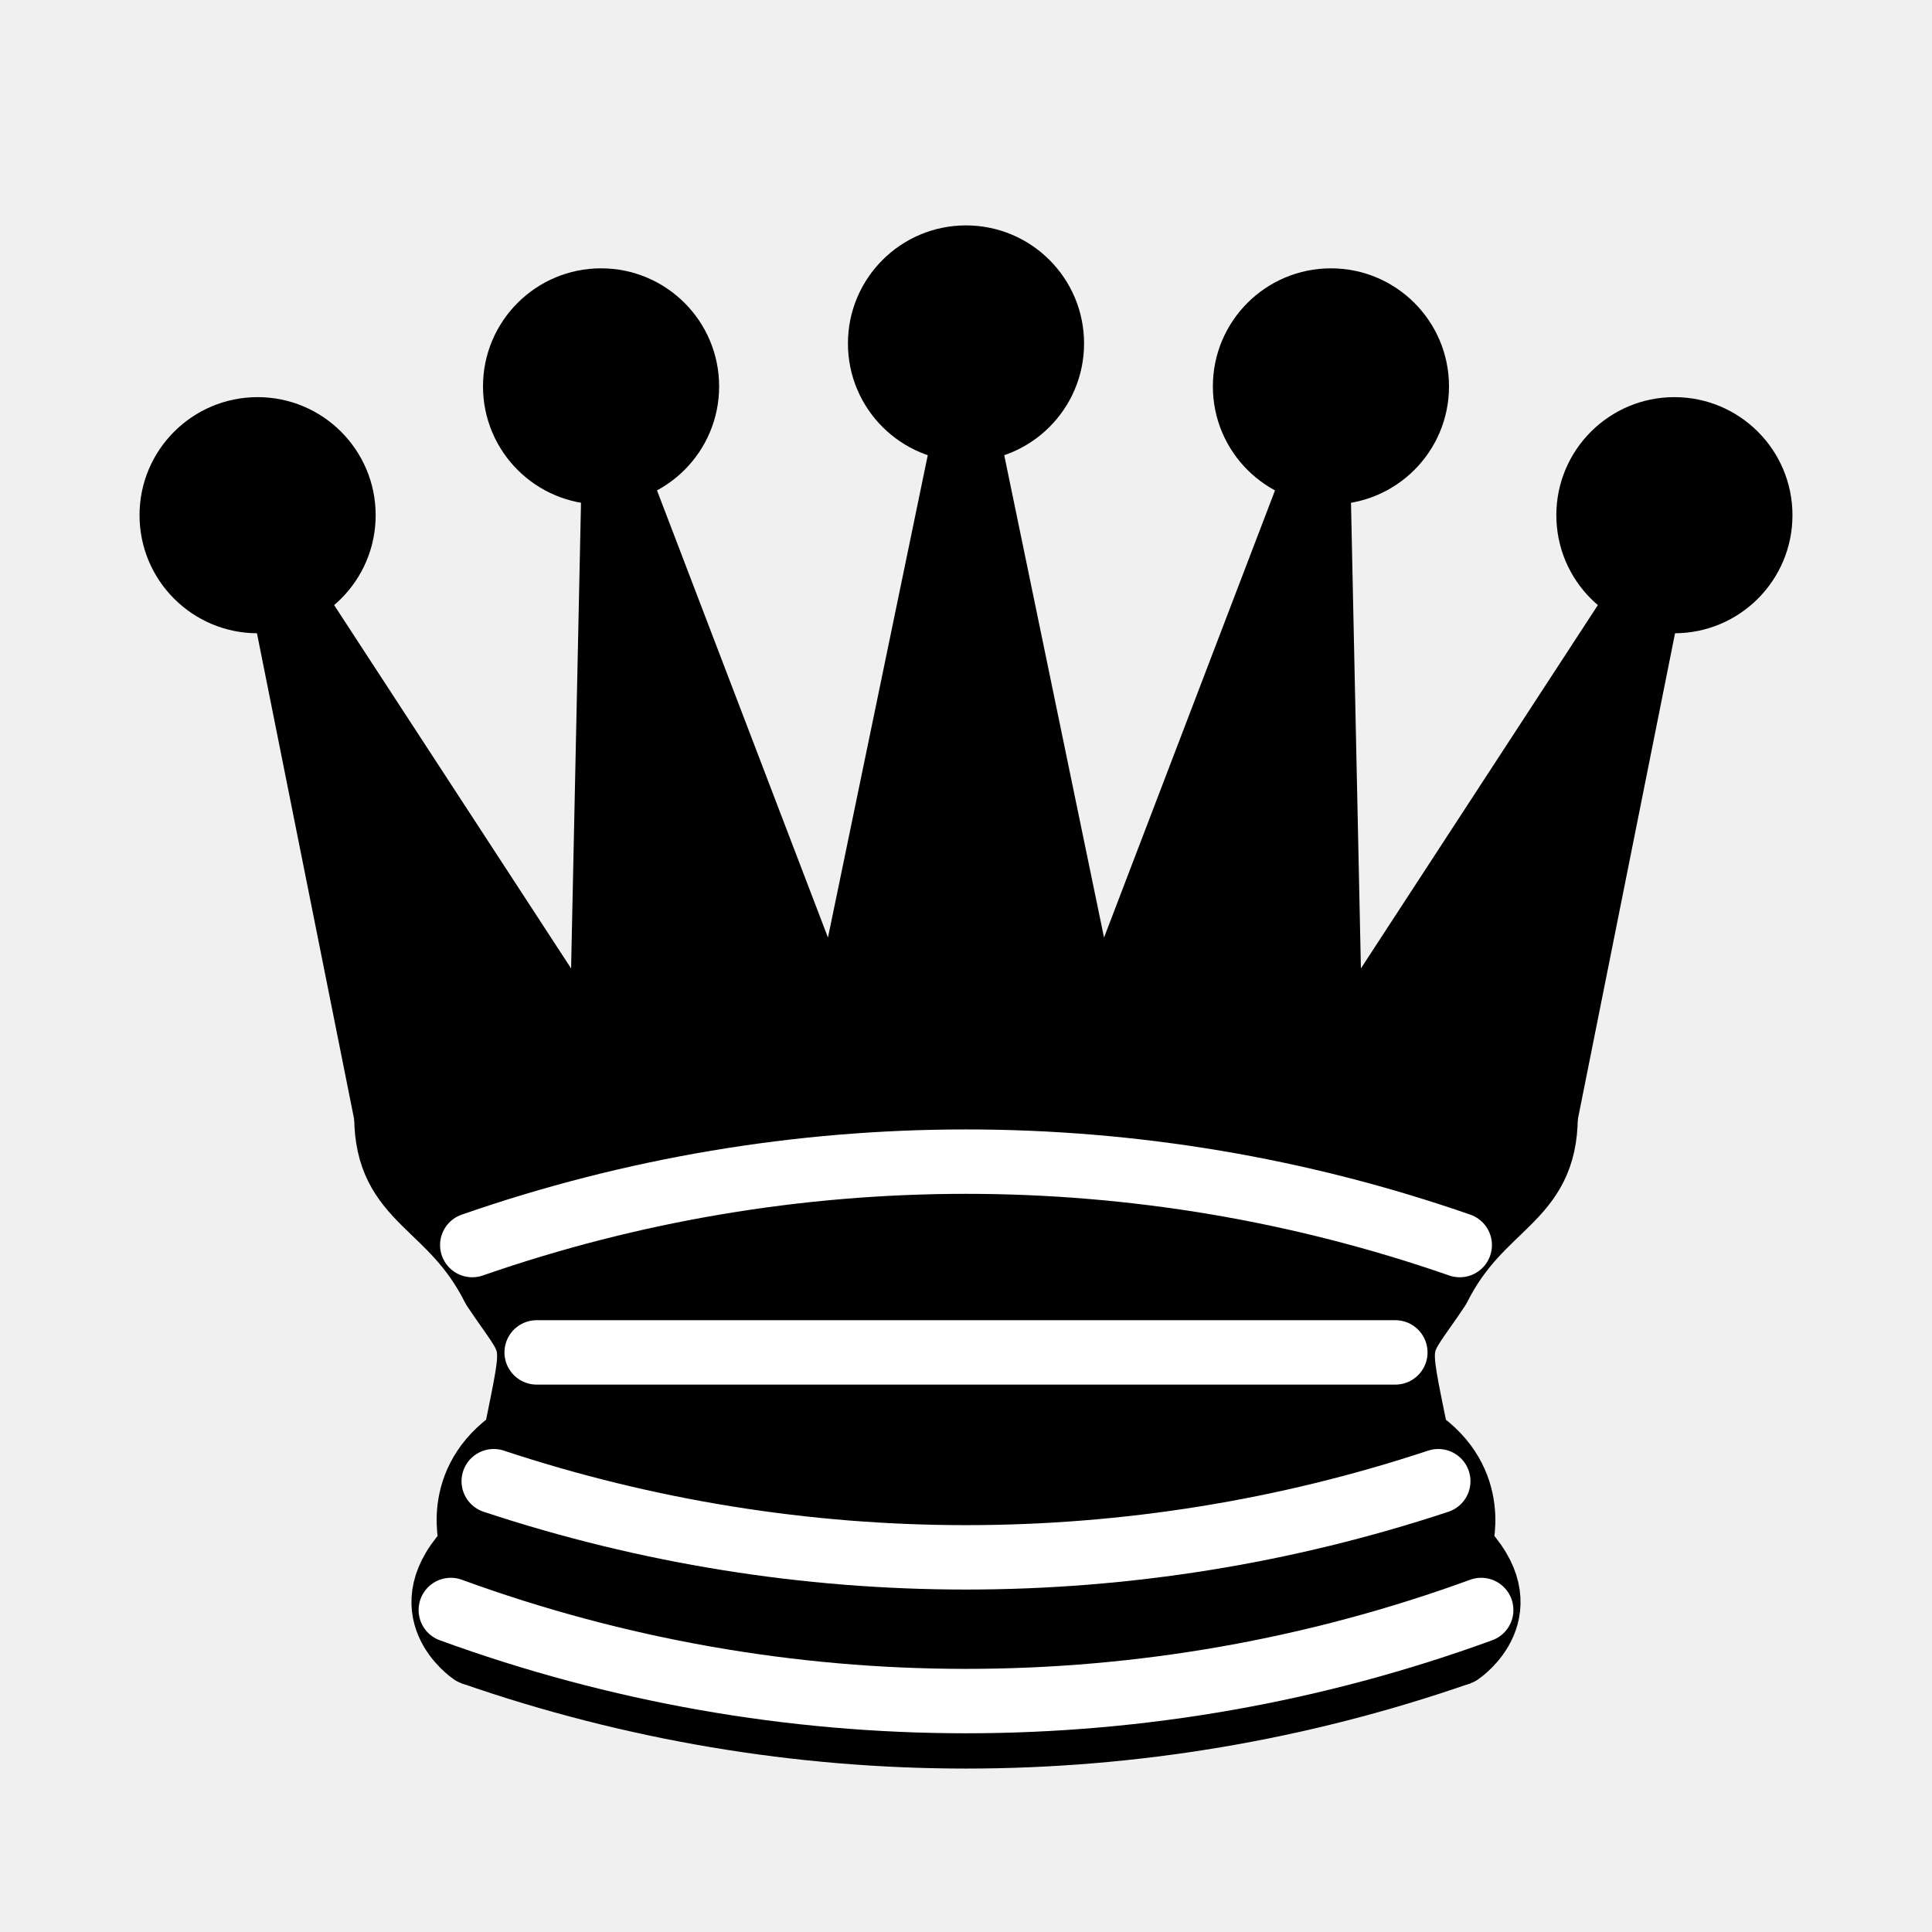
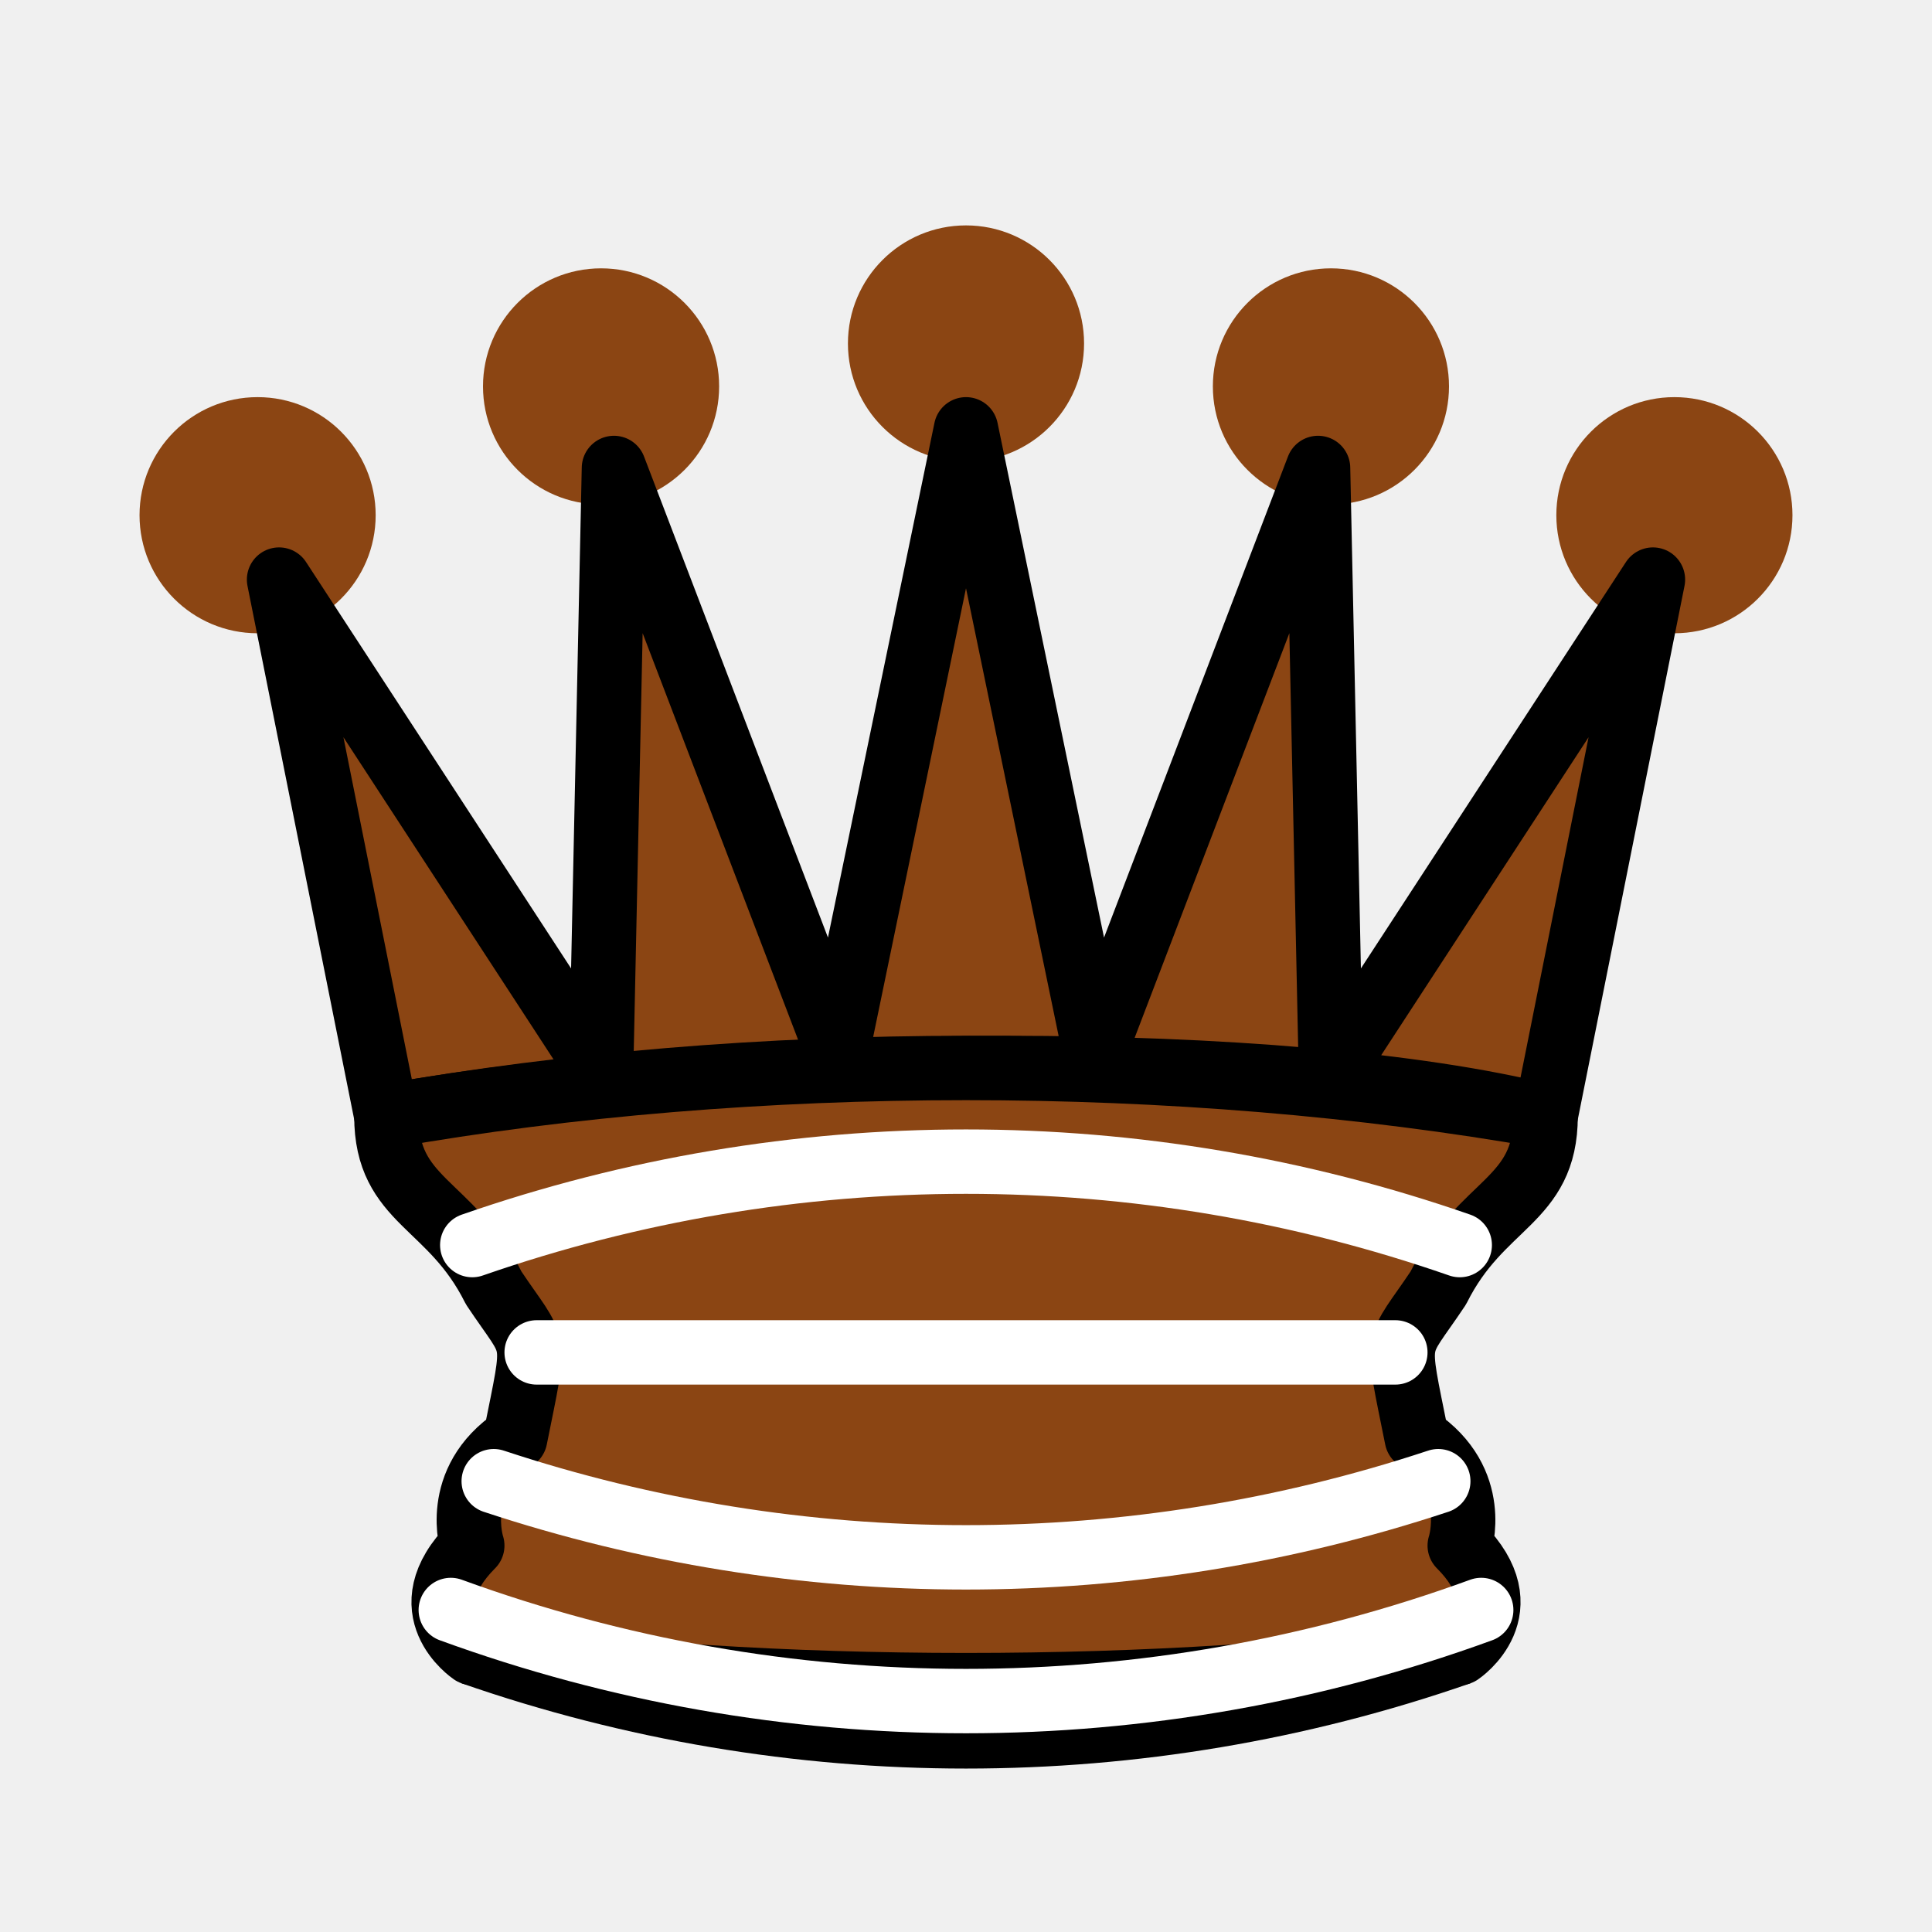
<svg xmlns="http://www.w3.org/2000/svg" version="1.1" width="45" height="45">
-   <g style="opacity:1; fill:#000000; fill-opacity:1; fill-rule:evenodd; stroke:#000000; stroke-width:1.5; stroke-linecap:round;stroke-linejoin:round;stroke-miterlimit:4; stroke-dasharray:none; stroke-opacity:1;">
-     <g style="fill:#000000; stroke:none;">
+   <g style="opacity:1; fill:#8B4513; fill-opacity:1; fill-rule:evenodd; stroke:#000000; stroke-width:1.5; stroke-linecap:round;stroke-linejoin:round;stroke-miterlimit:4; stroke-dasharray:none; stroke-opacity:1;">
+     <g style="fill:#8B4513; stroke:none;">
      <circle cx="6" cy="12" r="2.75" />
      <circle cx="14" cy="9" r="2.75" />
      <circle cx="22.5" cy="8" r="2.75" />
      <circle cx="31" cy="9" r="2.75" />
      <circle cx="39" cy="12" r="2.75" />
    </g>
    <path d="M 9,26 C 17.5,24.5 30,24.5 36,26 L 38.5,13.5 L 31,25 L 30.7,10.9 L 25.5,24.5 L 22.5,10 L 19.5,24.5 L 14.3,10.9 L 14,25 L 6.5,13.5 L 9,26 z" style="stroke-linecap:butt; stroke:#000000;" />
    <path d="M 9,26 C 9,28 10.5,28 11.5,30 C 12.5,31.5 12.5,31 12,33.5 C 10.5,34.5 11,36 11,36 C 9.5,37.5 11,38.5 11,38.5 C 17.5,39.5 27.5,39.5 34,38.5 C 34,38.5 35.5,37.5 34,36 C 34,36 34.5,34.5 33,33.5 C 32.5,31 32.5,31.5 33.5,30 C 34.5,28 36,28 36,26 C 27.5,24.5 17.5,24.5 9,26 z" style="stroke-linecap:butt;" />
    <path d="M 11,38.5 A 35,35 1 0 0 34,38.5" style="fill:none; stroke:#000000; stroke-linecap:butt;" />
    <path d="M 11,29 A 35,35 1 0 1 34,29" style="fill:none; stroke:#ffffff;" />
    <path d="M 12.5,31.5 L 32.5,31.5" style="fill:none; stroke:#ffffff;" />
    <path d="M 11.5,34.5 A 35,35 1 0 0 33.5,34.5" style="fill:none; stroke:#ffffff;" />
    <path d="M 10.5,37.5 A 35,35 1 0 0 34.5,37.5" style="fill:none; stroke:#ffffff;" />
  </g>
</svg>
